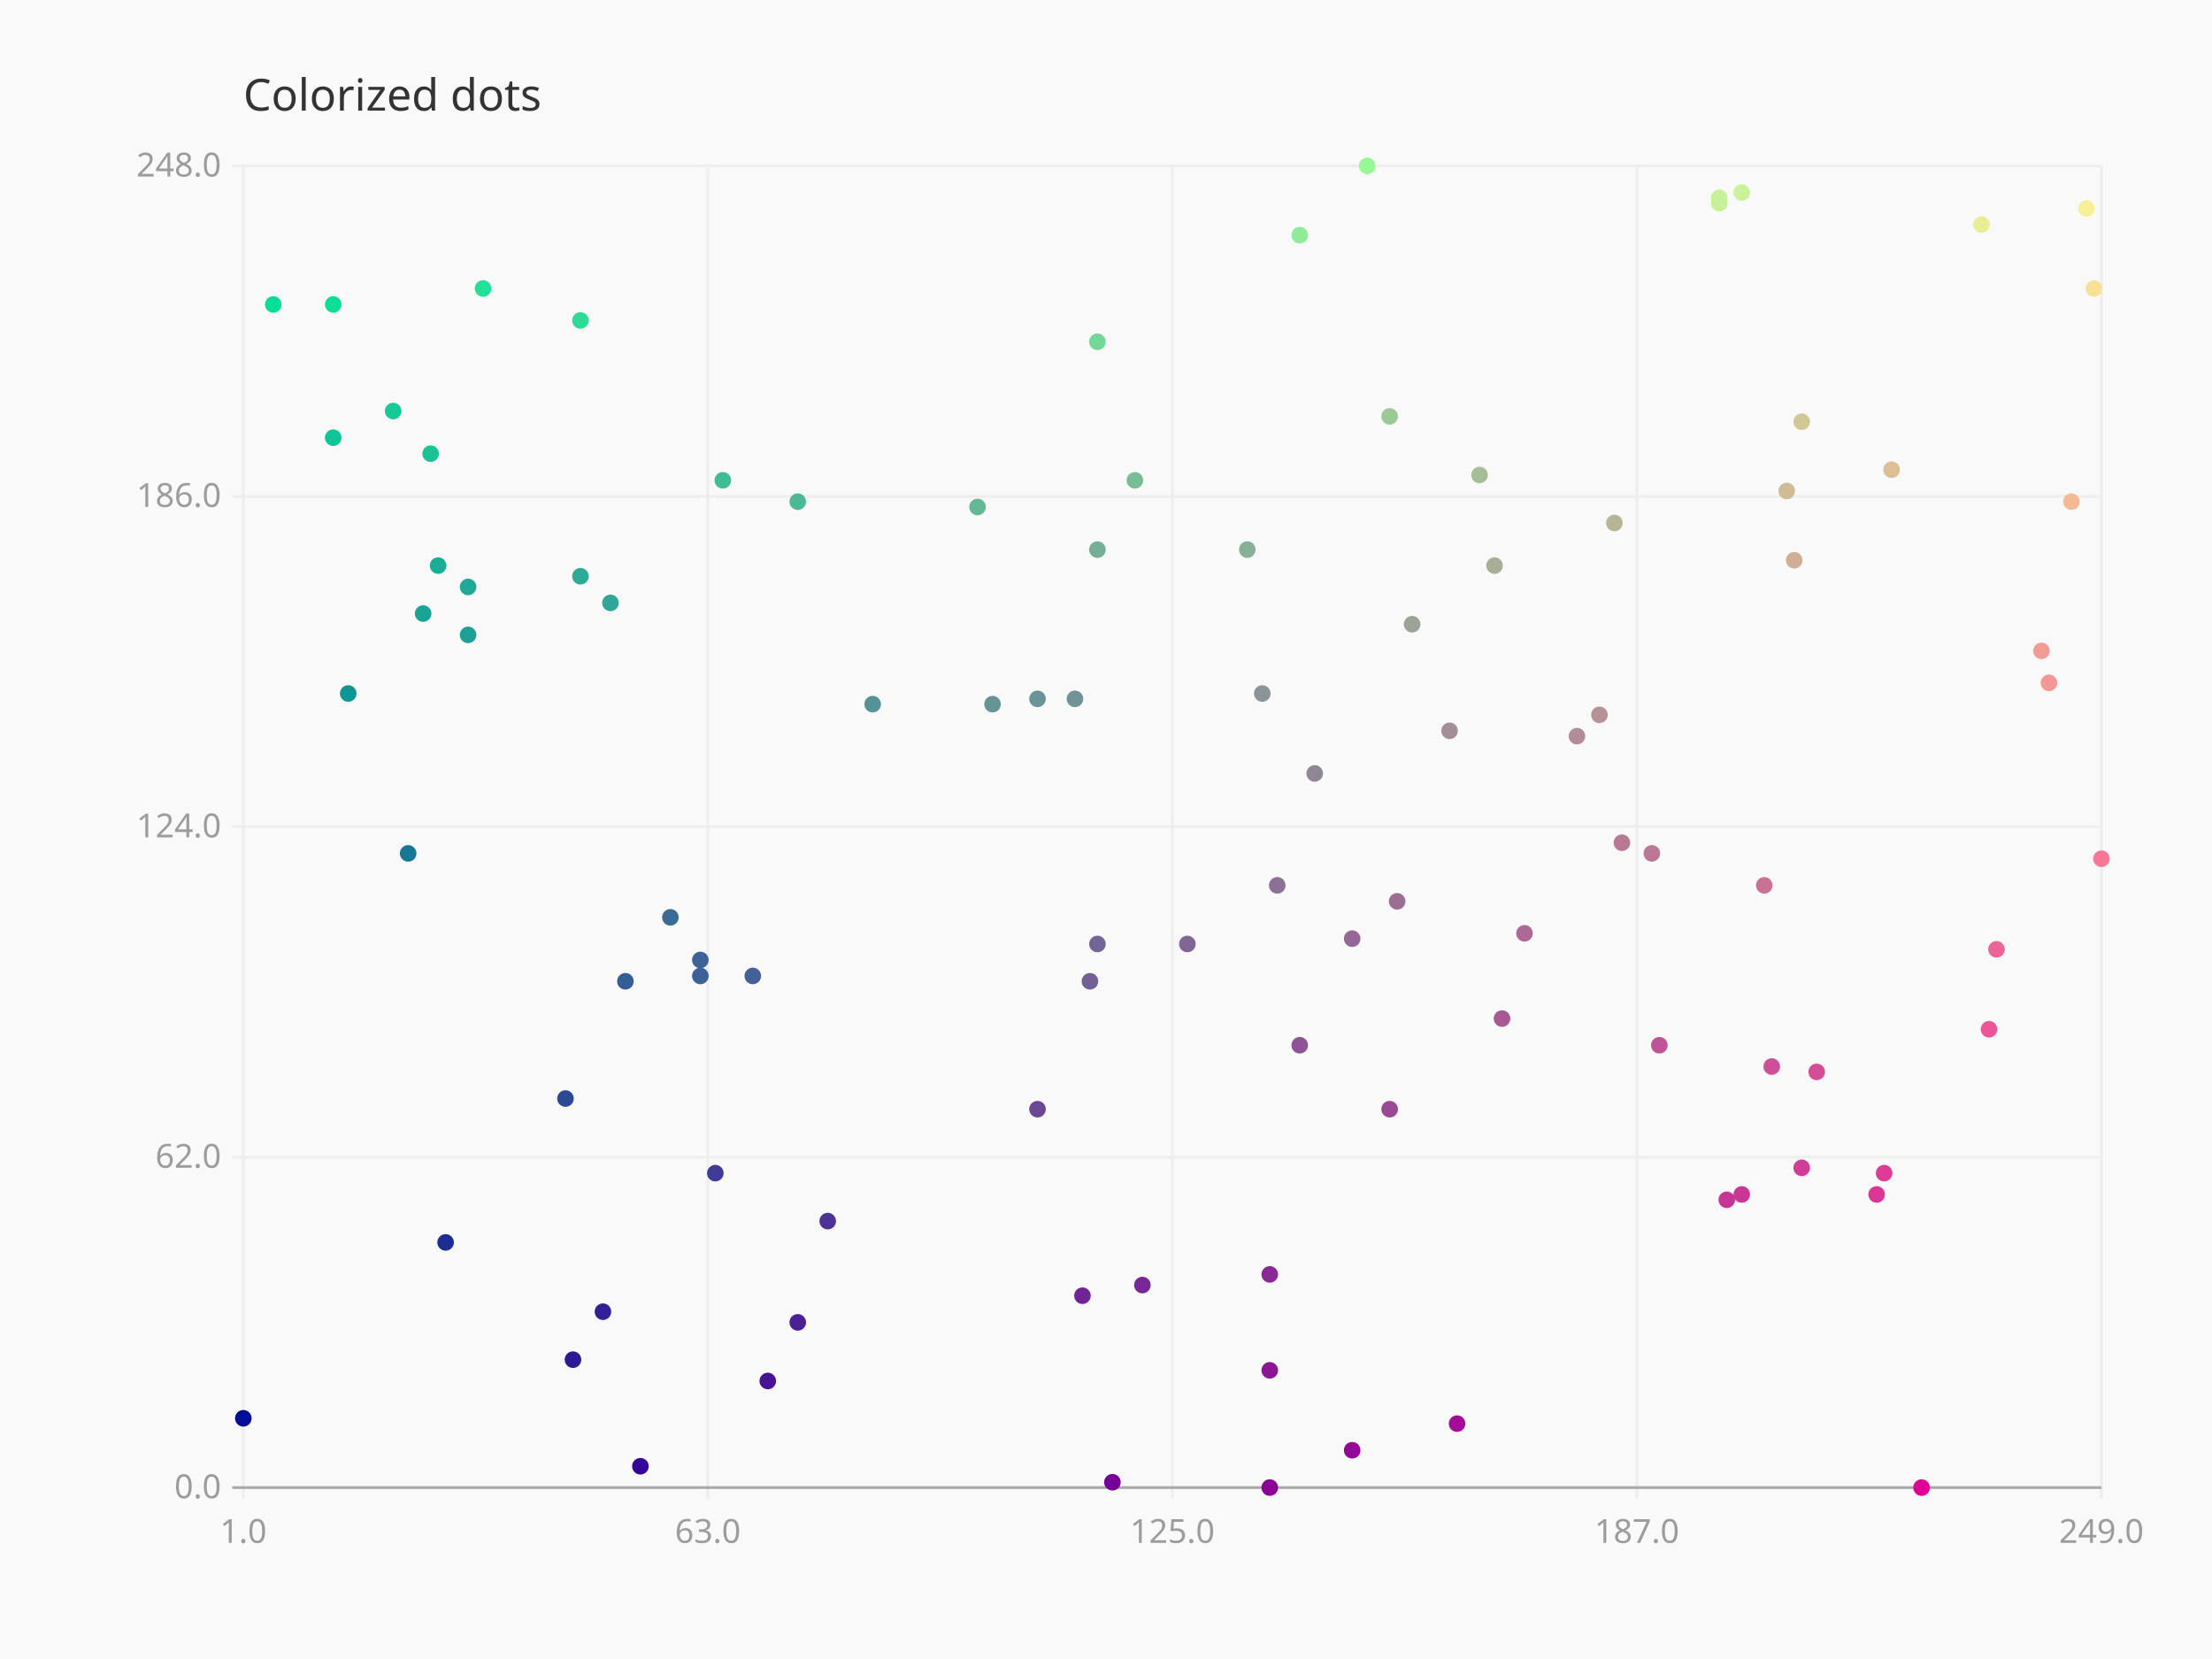
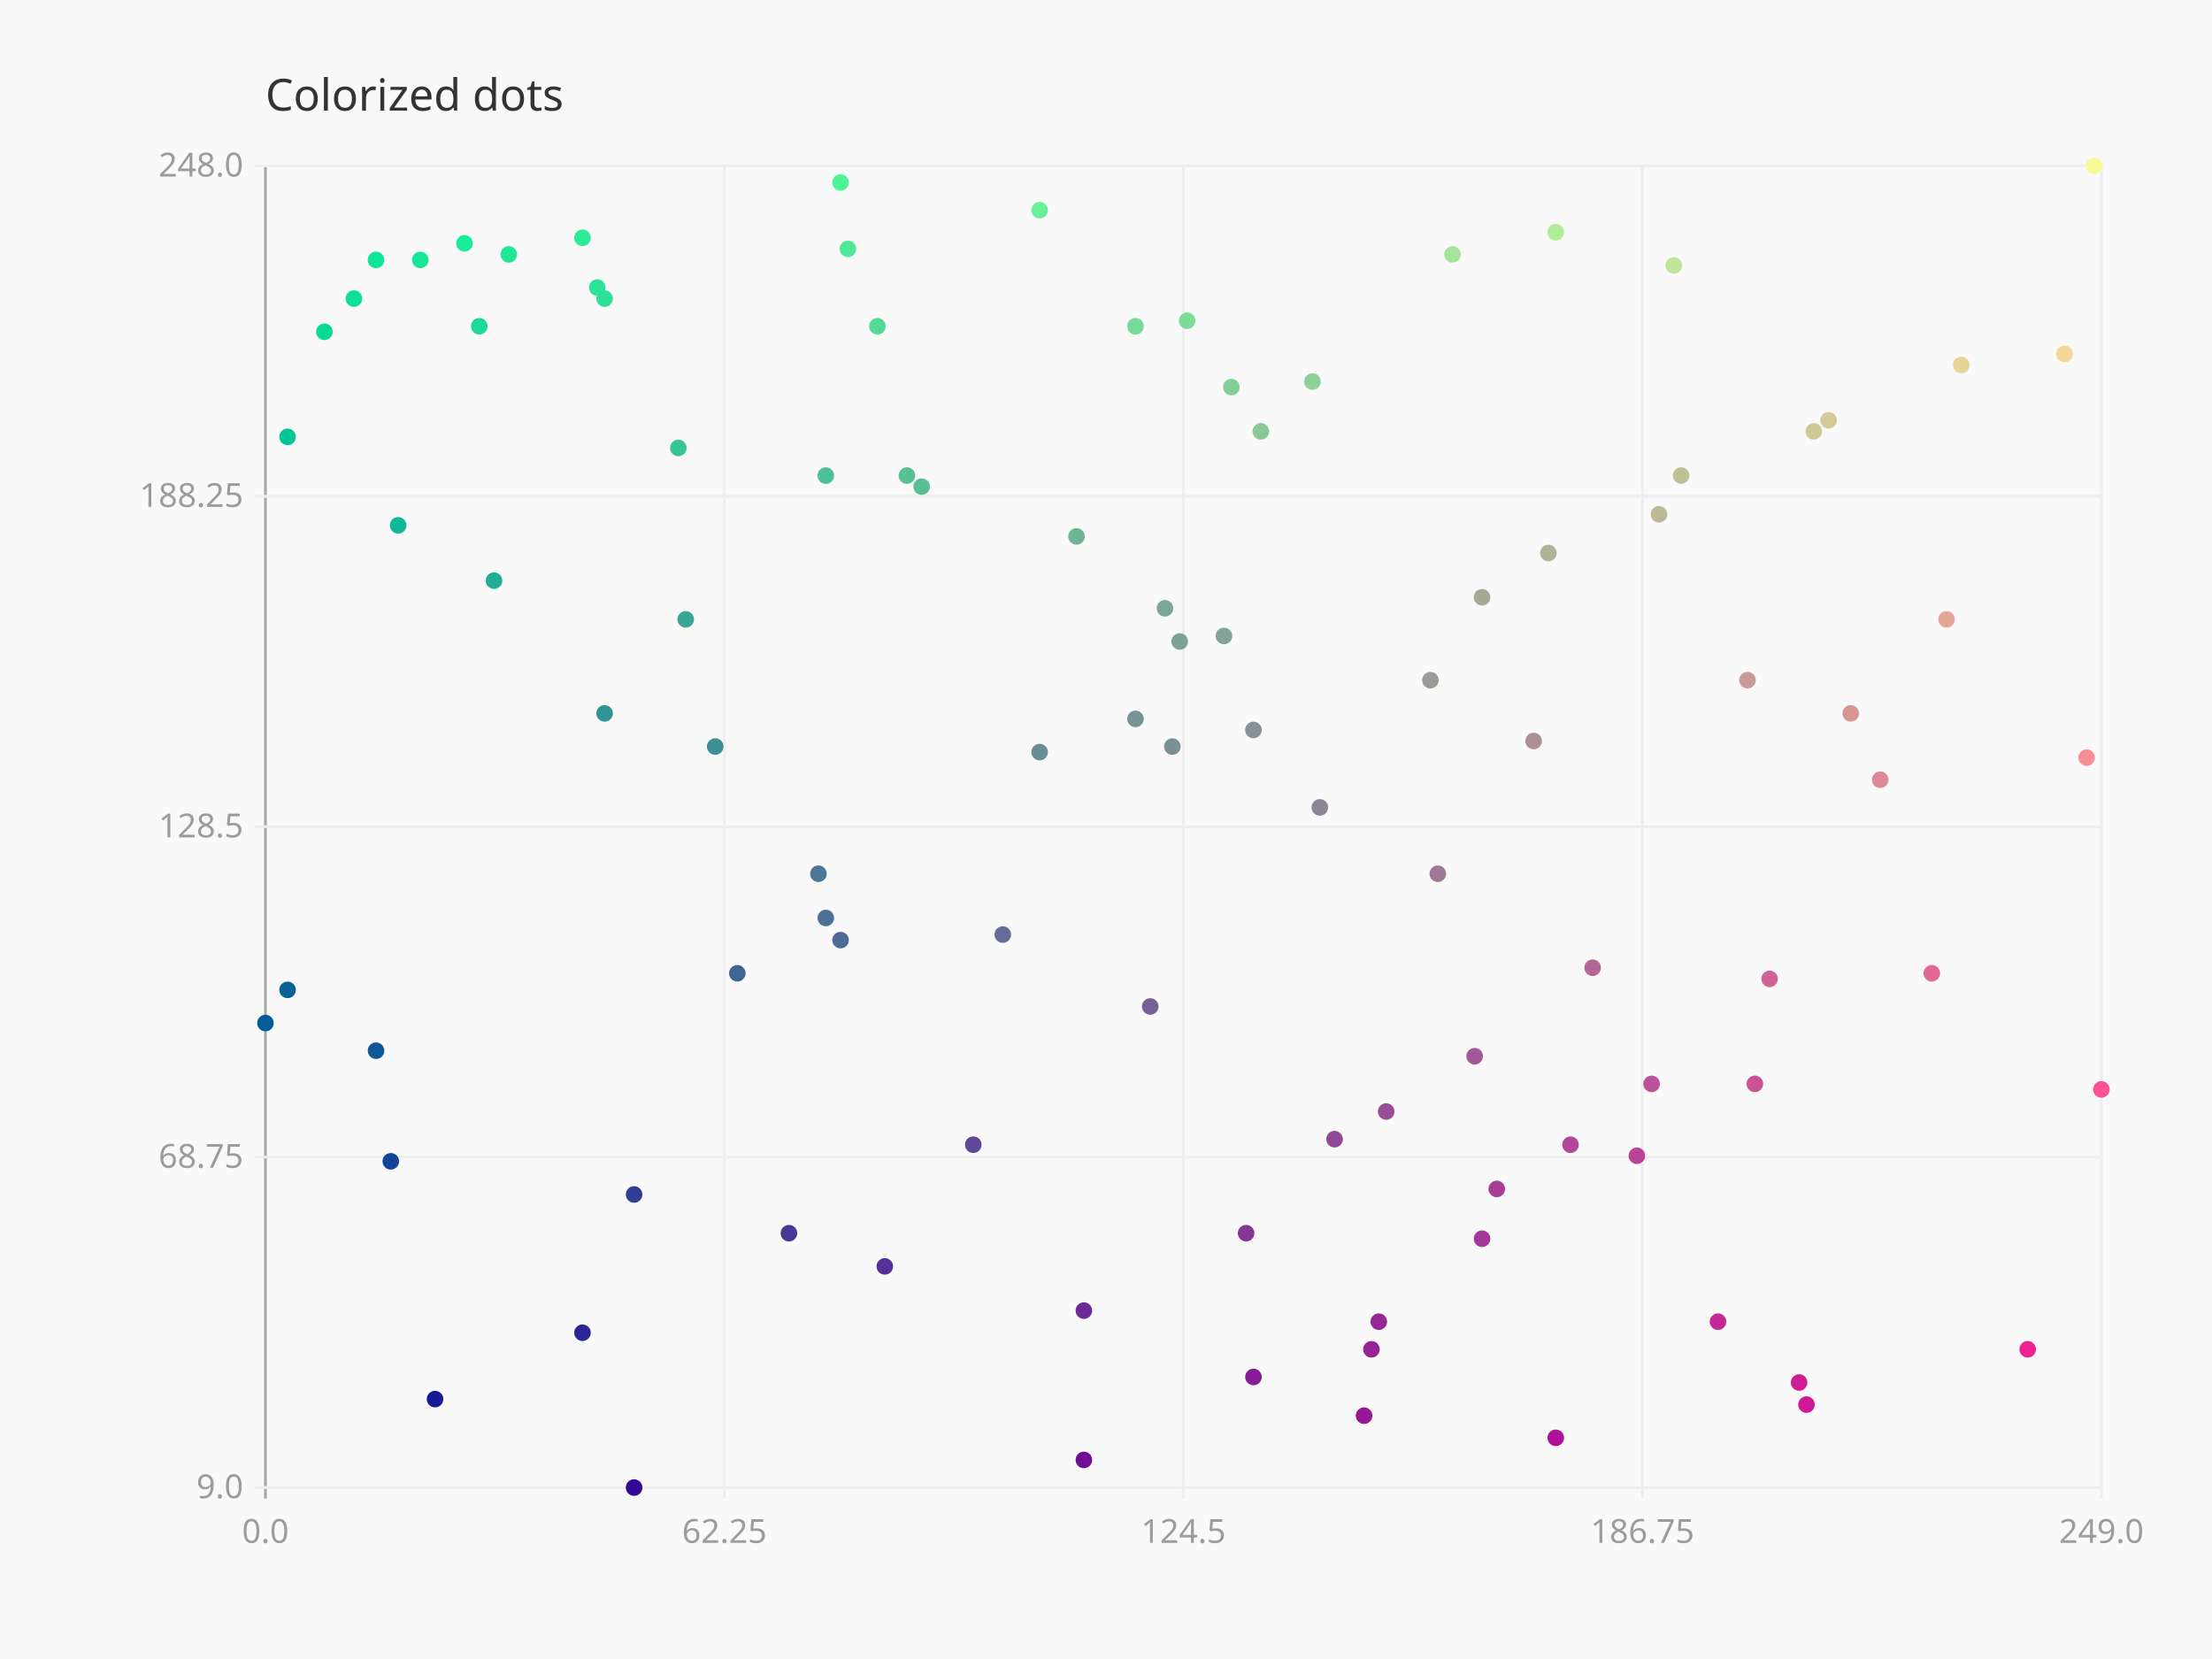
<svg xmlns="http://www.w3.org/2000/svg" height="600" version="1.1" width="800">
  <g>
    <rect fill="#f9f9f9" height="600" width="800" x="0" y="0" />
    <g transform="translate(40 40)">
-       <g transform="translate(48 0)">
+       <g transform="translate(56 0)">
        <text fill="#333" font-family="Monaco" font-size="16" x="0" y="0">Colorized dots</text>
      </g>
      <g transform="translate(0 20)">
-         <g transform="translate(48 0)">
+         <g transform="translate(56 0)">
          <g class="axis bottom">
-             <text dy="1em" fill="#eee" font-family="Monaco" text-anchor="middle" transform="" x="336.0" y="508.0" />
+             <text dy="1em" fill="#666" font-family="Monaco" text-anchor="middle" transform="" x="332.0" y="508.0" />
            <g class="tick">
-               <line stroke="#eee" stroke-width="1" x1="0.0" x2="0.0" y1="0" y2="482.0" />
-               <text dy="1em" fill="#9c9c9c" font-family="Monaco" text-anchor="middle" x="0.0" y="486.0">1.0</text>
+               <line stroke="#a8a8a8" stroke-width="1" x1="0.0" x2="0.0" y1="0" y2="482.0" />
+               <text dy="1em" fill="#9c9c9c" font-family="Monaco" text-anchor="middle" x="0.0" y="486.0">0.0</text>
            </g>
            <g class="tick">
-               <line stroke="#eee" stroke-width="1" x1="168.0" x2="168.0" y1="0" y2="482.0" />
-               <text dy="1em" fill="#9c9c9c" font-family="Monaco" text-anchor="middle" x="168.0" y="486.0">63.0</text>
+               <line stroke="#eee" stroke-width="1" x1="166.0" x2="166.0" y1="0" y2="482.0" />
+               <text dy="1em" fill="#9c9c9c" font-family="Monaco" text-anchor="middle" x="166.0" y="486.0">62.25</text>
            </g>
            <g class="tick">
-               <line stroke="#eee" stroke-width="1" x1="336.0" x2="336.0" y1="0" y2="482.0" />
-               <text dy="1em" fill="#9c9c9c" font-family="Monaco" text-anchor="middle" x="336.0" y="486.0">125.0</text>
+               <line stroke="#eee" stroke-width="1" x1="332.0" x2="332.0" y1="0" y2="482.0" />
+               <text dy="1em" fill="#9c9c9c" font-family="Monaco" text-anchor="middle" x="332.0" y="486.0">124.5</text>
            </g>
            <g class="tick">
-               <line stroke="#eee" stroke-width="1" x1="504.0" x2="504.0" y1="0" y2="482.0" />
-               <text dy="1em" fill="#9c9c9c" font-family="Monaco" text-anchor="middle" x="504.0" y="486.0">187.0</text>
+               <line stroke="#eee" stroke-width="1" x1="498.0" x2="498.0" y1="0" y2="482.0" />
+               <text dy="1em" fill="#9c9c9c" font-family="Monaco" text-anchor="middle" x="498.0" y="486.0">186.75</text>
            </g>
            <g class="tick">
-               <line stroke="#eee" stroke-width="1" x1="672.0" x2="672.0" y1="0" y2="482.0" />
-               <text dy="1em" fill="#9c9c9c" font-family="Monaco" text-anchor="middle" x="672.0" y="486.0">249.0</text>
+               <line stroke="#eee" stroke-width="1" x1="664.0" x2="664.0" y1="0" y2="482.0" />
+               <text dy="1em" fill="#9c9c9c" font-family="Monaco" text-anchor="middle" x="664.0" y="486.0">249.0</text>
            </g>
          </g>
          <g class="axis left">
-             <text dy="" fill="#eee" font-family="Monaco" text-anchor="middle" transform="rotate(270 -48 239)" x="-48" y="239.0" />
+             <text dy="" fill="#666" font-family="Monaco" text-anchor="middle" transform="rotate(270 -56 239)" x="-56" y="239.0" />
            <g class="tick">
-               <line stroke="#a8a8a8" stroke-width="1" x1="-4" x2="672.0" y1="478.0" y2="478.0" />
-               <text dy="0.32em" fill="#9c9c9c" font-family="Monaco" text-anchor="end" x="-8" y="478.0">0.0</text>
+               <line stroke="#eee" stroke-width="1" x1="-4" x2="664.0" y1="478.0" y2="478.0" />
+               <text dy="0.32em" fill="#9c9c9c" font-family="Monaco" text-anchor="end" x="-8" y="478.0">9.0</text>
            </g>
            <g class="tick">
-               <line stroke="#eee" stroke-width="1" x1="-4" x2="672.0" y1="358.5" y2="358.5" />
-               <text dy="0.32em" fill="#9c9c9c" font-family="Monaco" text-anchor="end" x="-8" y="358.5">62.0</text>
+               <line stroke="#eee" stroke-width="1" x1="-4" x2="664.0" y1="358.5" y2="358.5" />
+               <text dy="0.32em" fill="#9c9c9c" font-family="Monaco" text-anchor="end" x="-8" y="358.5">68.75</text>
            </g>
            <g class="tick">
-               <line stroke="#eee" stroke-width="1" x1="-4" x2="672.0" y1="239.0" y2="239.0" />
-               <text dy="0.32em" fill="#9c9c9c" font-family="Monaco" text-anchor="end" x="-8" y="239.0">124.0</text>
+               <line stroke="#eee" stroke-width="1" x1="-4" x2="664.0" y1="239.0" y2="239.0" />
+               <text dy="0.32em" fill="#9c9c9c" font-family="Monaco" text-anchor="end" x="-8" y="239.0">128.5</text>
            </g>
            <g class="tick">
-               <line stroke="#eee" stroke-width="1" x1="-4" x2="672.0" y1="119.5" y2="119.5" />
-               <text dy="0.32em" fill="#9c9c9c" font-family="Monaco" text-anchor="end" x="-8" y="119.5">186.0</text>
+               <line stroke="#eee" stroke-width="1" x1="-4" x2="664.0" y1="119.5" y2="119.5" />
+               <text dy="0.32em" fill="#9c9c9c" font-family="Monaco" text-anchor="end" x="-8" y="119.5">188.25</text>
            </g>
            <g class="tick">
-               <line stroke="#eee" stroke-width="1" x1="-4" x2="672.0" y1="0.0" y2="0.0" />
+               <line stroke="#eee" stroke-width="1" x1="-4" x2="664.0" y1="0.0" y2="0.0" />
              <text dy="0.32em" fill="#9c9c9c" font-family="Monaco" text-anchor="end" x="-8" y="0.0">248.0</text>
            </g>
          </g>
          <g>
            <g class="series dots">
-               <circle cx="314.323" cy="476.073" fill="rgb(117, 1, 150)" r="3" />
-               <circle cx="414.581" cy="90.589" fill="rgb(154, 201, 150)" r="3" />
-               <circle cx="452.516" cy="144.556" fill="rgb(168, 173, 150)" r="3" />
-               <circle cx="165.29" cy="287.185" fill="rgb(62, 99, 150)" r="3" />
-               <circle cx="189.677" cy="439.452" fill="rgb(71, 20, 150)" r="3" />
-               <circle cx="211.355" cy="381.629" fill="rgb(79, 50, 150)" r="3" />
-               <circle cx="308.903" cy="63.605" fill="rgb(115, 215, 150)" r="3" />
-               <circle cx="86.71" cy="44.331" fill="rgb(33, 225, 150)" r="3" />
-               <circle cx="303.484" cy="408.613" fill="rgb(113, 36, 150)" r="3" />
-               <circle cx="287.226" cy="341.153" fill="rgb(107, 71, 150)" r="3" />
-               <circle cx="322.452" cy="113.718" fill="rgb(120, 189, 150)" r="3" />
-               <circle cx="463.355" cy="277.548" fill="rgb(172, 104, 150)" r="3" />
-               <circle cx="165.29" cy="292.968" fill="rgb(62, 96, 150)" r="3" />
-               <circle cx="382.065" cy="318.024" fill="rgb(142, 83, 150)" r="3" />
-               <circle cx="455.226" cy="308.387" fill="rgb(169, 88, 150)" r="3" />
-               <circle cx="81.29" cy="152.266" fill="rgb(31, 169, 150)" r="3" />
-               <circle cx="308.903" cy="281.403" fill="rgb(115, 102, 150)" r="3" />
-               <circle cx="371.226" cy="435.597" fill="rgb(138, 22, 150)" r="3" />
-               <circle cx="154.452" cy="271.766" fill="rgb(58, 107, 150)" r="3" />
-               <circle cx="590.71" cy="371.992" fill="rgb(219, 55, 150)" r="3" />
-               <circle cx="270.968" cy="194.669" fill="rgb(101, 147, 150)" r="3" />
-               <circle cx="341.419" cy="281.403" fill="rgb(127, 102, 150)" r="3" />
-               <circle cx="533.806" cy="11.565" fill="rgb(198, 242, 150)" r="3" />
-               <circle cx="306.194" cy="294.895" fill="rgb(114, 95, 150)" r="3" />
-               <circle cx="121.935" cy="55.895" fill="rgb(46, 219, 150)" r="3" />
-               <circle cx="37.935" cy="190.815" fill="rgb(15, 149, 150)" r="3" />
-               <circle cx="498.581" cy="244.782" fill="rgb(185, 121, 150)" r="3" />
-               <circle cx="287.226" cy="192.742" fill="rgb(107, 148, 150)" r="3" />
-               <circle cx="422.71" cy="165.758" fill="rgb(157, 162, 150)" r="3" />
-               <circle cx="631.355" cy="312.242" fill="rgb(234, 86, 150)" r="3" />
-               <circle cx="628.645" cy="21.202" fill="rgb(233, 237, 150)" r="3" />
-               <circle cx="438.968" cy="454.871" fill="rgb(163, 12, 150)" r="3" />
-               <circle cx="593.419" cy="364.282" fill="rgb(220, 59, 150)" r="3" />
-               <circle cx="661.161" cy="121.427" fill="rgb(245, 185, 150)" r="3" />
-               <circle cx="32.516" cy="98.298" fill="rgb(13, 197, 150)" r="3" />
-               <circle cx="490.452" cy="198.524" fill="rgb(182, 145, 150)" r="3" />
-               <circle cx="552.774" cy="325.734" fill="rgb(205, 79, 150)" r="3" />
-               <circle cx="138.194" cy="294.895" fill="rgb(52, 95, 150)" r="3" />
-               <circle cx="382.065" cy="25.056" fill="rgb(142, 235, 150)" r="3" />
-               <circle cx="569.032" cy="327.661" fill="rgb(211, 78, 150)" r="3" />
-               <circle cx="563.613" cy="92.516" fill="rgb(209, 200, 150)" r="3" />
-               <circle cx="653.032" cy="186.96" fill="rgb(242, 151, 150)" r="3" />
-               <circle cx="563.613" cy="362.355" fill="rgb(209, 60, 150)" r="3" />
-               <circle cx="54.194" cy="88.661" fill="rgb(21, 202, 150)" r="3" />
-               <circle cx="406.452" cy="0.0" fill="rgb(151, 248, 150)" r="3" />
-               <circle cx="541.935" cy="371.992" fill="rgb(201, 55, 150)" r="3" />
-               <circle cx="447.097" cy="111.79" fill="rgb(166, 190, 150)" r="3" />
-               <circle cx="371.226" cy="478.0" fill="rgb(138, 0, 150)" r="3" />
-               <circle cx="265.548" cy="123.355" fill="rgb(99, 184, 150)" r="3" />
-               <circle cx="325.161" cy="404.758" fill="rgb(121, 38, 150)" r="3" />
-               <circle cx="200.516" cy="418.25" fill="rgb(75, 31, 150)" r="3" />
-               <circle cx="70.452" cy="144.556" fill="rgb(27, 173, 150)" r="3" />
-               <circle cx="550.065" cy="260.202" fill="rgb(204, 113, 150)" r="3" />
-               <circle cx="436.258" cy="204.306" fill="rgb(162, 142, 150)" r="3" />
-               <circle cx="401.032" cy="464.508" fill="rgb(149, 7, 150)" r="3" />
-               <circle cx="512.129" cy="318.024" fill="rgb(190, 83, 150)" r="3" />
-               <circle cx="116.516" cy="337.298" fill="rgb(44, 73, 150)" r="3" />
-               <circle cx="596.129" cy="109.863" fill="rgb(221, 191, 150)" r="3" />
-               <circle cx="143.613" cy="470.29" fill="rgb(54, 4, 150)" r="3" />
-               <circle cx="368.516" cy="190.815" fill="rgb(137, 149, 150)" r="3" />
-               <circle cx="132.774" cy="158.048" fill="rgb(50, 166, 150)" r="3" />
-               <circle cx="533.806" cy="13.492" fill="rgb(198, 241, 150)" r="3" />
-               <circle cx="65.032" cy="161.903" fill="rgb(25, 164, 150)" r="3" />
-               <circle cx="672.0" cy="250.565" fill="rgb(249, 118, 150)" r="3" />
-               <circle cx="634.065" cy="283.331" fill="rgb(235, 101, 150)" r="3" />
-               <circle cx="558.194" cy="117.573" fill="rgb(207, 187, 150)" r="3" />
-               <circle cx="10.839" cy="50.113" fill="rgb(5, 222, 150)" r="3" />
-               <circle cx="414.581" cy="341.153" fill="rgb(154, 71, 150)" r="3" />
-               <circle cx="130.065" cy="414.395" fill="rgb(49, 33, 150)" r="3" />
-               <circle cx="417.29" cy="265.984" fill="rgb(155, 110, 150)" r="3" />
-               <circle cx="200.516" cy="121.427" fill="rgb(75, 185, 150)" r="3" />
-               <circle cx="606.968" cy="478.0" fill="rgb(225, 0, 150)" r="3" />
-               <circle cx="308.903" cy="138.774" fill="rgb(115, 176, 150)" r="3" />
-               <circle cx="121.935" cy="148.411" fill="rgb(46, 171, 150)" r="3" />
-               <circle cx="387.484" cy="219.726" fill="rgb(144, 134, 150)" r="3" />
-               <circle cx="541.935" cy="9.637" fill="rgb(201, 243, 150)" r="3" />
-               <circle cx="67.742" cy="104.081" fill="rgb(26, 194, 150)" r="3" />
-               <circle cx="669.29" cy="44.331" fill="rgb(248, 225, 150)" r="3" />
-               <circle cx="495.871" cy="129.137" fill="rgb(184, 181, 150)" r="3" />
-               <circle cx="560.903" cy="142.629" fill="rgb(208, 174, 150)" r="3" />
-               <circle cx="170.71" cy="364.282" fill="rgb(64, 59, 150)" r="3" />
-               <circle cx="0.0" cy="452.944" fill="rgb(1, 13, 150)" r="3" />
-               <circle cx="666.581" cy="15.419" fill="rgb(247, 240, 150)" r="3" />
-               <circle cx="173.419" cy="113.718" fill="rgb(65, 189, 150)" r="3" />
-               <circle cx="59.613" cy="248.637" fill="rgb(23, 119, 150)" r="3" />
-               <circle cx="371.226" cy="400.903" fill="rgb(138, 40, 150)" r="3" />
-               <circle cx="81.29" cy="169.613" fill="rgb(31, 160, 150)" r="3" />
-               <circle cx="401.032" cy="279.476" fill="rgb(149, 103, 150)" r="3" />
-               <circle cx="184.258" cy="292.968" fill="rgb(69, 96, 150)" r="3" />
-               <circle cx="300.774" cy="192.742" fill="rgb(112, 148, 150)" r="3" />
-               <circle cx="227.613" cy="194.669" fill="rgb(85, 147, 150)" r="3" />
-               <circle cx="509.419" cy="248.637" fill="rgb(189, 119, 150)" r="3" />
-               <circle cx="536.516" cy="373.919" fill="rgb(199, 54, 150)" r="3" />
-               <circle cx="650.323" cy="175.395" fill="rgb(241, 157, 150)" r="3" />
-               <circle cx="32.516" cy="50.113" fill="rgb(13, 222, 150)" r="3" />
-               <circle cx="73.161" cy="389.339" fill="rgb(28, 46, 150)" r="3" />
-               <circle cx="373.935" cy="260.202" fill="rgb(139, 113, 150)" r="3" />
-               <circle cx="363.097" cy="138.774" fill="rgb(135, 176, 150)" r="3" />
-               <circle cx="482.323" cy="206.234" fill="rgb(179, 141, 150)" r="3" />
-               <circle cx="119.226" cy="431.742" fill="rgb(45, 24, 150)" r="3" />
+               <circle cx="421.333" cy="186.0" fill="rgb(158, 155, 150)" r="3" />
+               <circle cx="565.333" cy="92.0" fill="rgb(212, 202, 150)" r="3" />
+               <circle cx="325.333" cy="160.0" fill="rgb(122, 168, 150)" r="3" />
+               <circle cx="237.333" cy="116.0" fill="rgb(89, 190, 150)" r="3" />
+               <circle cx="501.333" cy="332.0" fill="rgb(188, 82, 150)" r="3" />
+               <circle cx="210.667" cy="30.0" fill="rgb(79, 233, 150)" r="3" />
+               <circle cx="82.667" cy="150.0" fill="rgb(31, 173, 150)" r="3" />
+               <circle cx="280.0" cy="16.0" fill="rgb(105, 240, 150)" r="3" />
+               <circle cx="402.667" cy="418.0" fill="rgb(151, 39, 150)" r="3" />
+               <circle cx="21.333" cy="60.0" fill="rgb(8, 218, 150)" r="3" />
+               <circle cx="320.0" cy="304.0" fill="rgb(120, 96, 150)" r="3" />
+               <circle cx="56" cy="34.0" fill="rgb(21, 231, 150)" r="3" />
+               <circle cx="293.333" cy="134.0" fill="rgb(110, 181, 150)" r="3" />
+               <circle cx="72.0" cy="28.0" fill="rgb(27, 234, 150)" r="3" />
+               <circle cx="378.667" cy="78.0" fill="rgb(142, 209, 150)" r="3" />
+               <circle cx="48.0" cy="130.0" fill="rgb(18, 183, 150)" r="3" />
+               <circle cx="189.333" cy="386.0" fill="rgb(71, 55, 150)" r="3" />
+               <circle cx="296.0" cy="414.0" fill="rgb(111, 41, 150)" r="3" />
+               <circle cx="202.667" cy="272.0" fill="rgb(76, 112, 150)" r="3" />
+               <circle cx="360.0" cy="96.0" fill="rgb(135, 200, 150)" r="3" />
+               <circle cx="133.333" cy="478.0" fill="rgb(50, 9, 150)" r="3" />
+               <circle cx="266.667" cy="278.0" fill="rgb(100, 109, 150)" r="3" />
+               <circle cx="466.667" cy="24.0" fill="rgb(175, 236, 150)" r="3" />
+               <circle cx="466.667" cy="460.0" fill="rgb(175, 18, 150)" r="3" />
+               <circle cx="162.667" cy="210.0" fill="rgb(61, 143, 150)" r="3" />
+               <circle cx="661.333" cy="0.0" fill="rgb(248, 248, 150)" r="3" />
+               <circle cx="584.0" cy="222" fill="rgb(219, 137, 150)" r="3" />
+               <circle cx="386.667" cy="352.0" fill="rgb(145, 72, 150)" r="3" />
+               <circle cx="328.0" cy="210.0" fill="rgb(123, 143, 150)" r="3" />
+               <circle cx="472.0" cy="354.0" fill="rgb(177, 71, 150)" r="3" />
+               <circle cx="464.0" cy="140.0" fill="rgb(174, 178, 150)" r="3" />
+               <circle cx="424" cy="256.0" fill="rgb(159, 120, 150)" r="3" />
+               <circle cx="122.667" cy="198.0" fill="rgb(46, 149, 150)" r="3" />
+               <circle cx="445.333" cy="370.0" fill="rgb(167, 63, 150)" r="3" />
+               <circle cx="538.667" cy="332.0" fill="rgb(202, 82, 150)" r="3" />
+               <circle cx="77.333" cy="58.0" fill="rgb(29, 219, 150)" r="3" />
+               <circle cx="333.333" cy="56.0" fill="rgb(125, 220, 150)" r="3" />
+               <circle cx="152.0" cy="164.0" fill="rgb(57, 166, 150)" r="3" />
+               <circle cx="208.0" cy="280.0" fill="rgb(78, 108, 150)" r="3" />
+               <circle cx="114.667" cy="26.0" fill="rgb(43, 235, 150)" r="3" />
+               <circle cx="544.0" cy="294.0" fill="rgb(204, 101, 150)" r="3" />
+               <circle cx="440.0" cy="388.0" fill="rgb(165, 54, 150)" r="3" />
+               <circle cx="397.333" cy="452.0" fill="rgb(149, 22, 150)" r="3" />
+               <circle cx="32.0" cy="48.0" fill="rgb(12, 224, 150)" r="3" />
+               <circle cx="314.667" cy="58.0" fill="rgb(118, 219, 150)" r="3" />
+               <circle cx="512.0" cy="112.0" fill="rgb(192, 192, 150)" r="3" />
+               <circle cx="608.0" cy="164.0" fill="rgb(228, 166, 150)" r="3" />
+               <circle cx="429.333" cy="32.0" fill="rgb(161, 232, 150)" r="3" />
+               <circle cx="357.333" cy="438.0" fill="rgb(134, 29, 150)" r="3" />
+               <circle cx="664.0" cy="334.0" fill="rgb(249, 81, 150)" r="3" />
+               <circle cx="88.0" cy="32.0" fill="rgb(33, 232, 150)" r="3" />
+               <circle cx="349.333" cy="80.0" fill="rgb(131, 208, 150)" r="3" />
+               <circle cx="602.667" cy="292.0" fill="rgb(226, 102, 150)" r="3" />
+               <circle cx="224" cy="398.0" fill="rgb(84, 49, 150)" r="3" />
+               <circle cx="637.333" cy="428.0" fill="rgb(239, 34, 150)" r="3" />
+               <circle cx="296.0" cy="468.0" fill="rgb(111, 14, 150)" r="3" />
+               <circle cx="437.333" cy="322.0" fill="rgb(164, 87, 150)" r="3" />
+               <circle cx="45.333" cy="360.0" fill="rgb(17, 68, 150)" r="3" />
+               <circle cx="170.667" cy="292.0" fill="rgb(64, 102, 150)" r="3" />
+               <circle cx="314.667" cy="200.0" fill="rgb(118, 148, 150)" r="3" />
+               <circle cx="346.667" cy="170.0" fill="rgb(130, 163, 150)" r="3" />
+               <circle cx="40.0" cy="34.0" fill="rgb(15, 231, 150)" r="3" />
+               <circle cx="40.0" cy="320.0" fill="rgb(15, 88, 150)" r="3" />
+               <circle cx="120.0" cy="44.0" fill="rgb(45, 226, 150)" r="3" />
+               <circle cx="560.0" cy="96.0" fill="rgb(210, 200, 150)" r="3" />
+               <circle cx="208.0" cy="6.0" fill="rgb(78, 245, 150)" r="3" />
+               <circle cx="405.333" cy="342.0" fill="rgb(152, 77, 150)" r="3" />
+               <circle cx="61.333" cy="446.0" fill="rgb(23, 25, 150)" r="3" />
+               <circle cx="400" cy="428.0" fill="rgb(150, 34, 150)" r="3" />
+               <circle cx="200" cy="256.0" fill="rgb(75, 120, 150)" r="3" />
+               <circle cx="658.667" cy="214.0" fill="rgb(247, 141, 150)" r="3" />
+               <circle cx="221.333" cy="58.0" fill="rgb(83, 219, 150)" r="3" />
+               <circle cx="202.667" cy="112.0" fill="rgb(76, 192, 150)" r="3" />
+               <circle cx="256.0" cy="354.0" fill="rgb(96, 71, 150)" r="3" />
+               <circle cx="232.0" cy="112.0" fill="rgb(87, 192, 150)" r="3" />
+               <circle cx="357.333" cy="204.0" fill="rgb(134, 146, 150)" r="3" />
+               <circle cx="509.333" cy="36.0" fill="rgb(191, 230, 150)" r="3" />
+               <circle cx="573.333" cy="198.0" fill="rgb(215, 149, 150)" r="3" />
+               <circle cx="149.333" cy="102.0" fill="rgb(56, 197, 150)" r="3" />
+               <circle cx="354.667" cy="386.0" fill="rgb(133, 55, 150)" r="3" />
+               <circle cx="0.0" cy="310.0" fill="rgb(0, 93, 150)" r="3" />
+               <circle cx="122.667" cy="48.0" fill="rgb(46, 224, 150)" r="3" />
+               <circle cx="381.333" cy="232" fill="rgb(143, 132, 150)" r="3" />
+               <circle cx="330.667" cy="172.0" fill="rgb(124, 162, 150)" r="3" />
+               <circle cx="440.0" cy="156.0" fill="rgb(165, 170, 150)" r="3" />
+               <circle cx="557.333" cy="448.0" fill="rgb(209, 24, 150)" r="3" />
+               <circle cx="650.667" cy="68.0" fill="rgb(244, 214, 150)" r="3" />
+               <circle cx="504.0" cy="126.0" fill="rgb(189, 185, 150)" r="3" />
+               <circle cx="536.0" cy="186.0" fill="rgb(201, 155, 150)" r="3" />
+               <circle cx="133.333" cy="372.0" fill="rgb(50, 62, 150)" r="3" />
+               <circle cx="114.667" cy="422.0" fill="rgb(43, 37, 150)" r="3" />
+               <circle cx="496.0" cy="358.0" fill="rgb(186, 69, 150)" r="3" />
+               <circle cx="480.0" cy="290.0" fill="rgb(180, 103, 150)" r="3" />
+               <circle cx="525.333" cy="418.0" fill="rgb(197, 39, 150)" r="3" />
+               <circle cx="554.667" cy="440.0" fill="rgb(208, 28, 150)" r="3" />
+               <circle cx="280.0" cy="212.0" fill="rgb(105, 142, 150)" r="3" />
+               <circle cx="458.667" cy="208.0" fill="rgb(172, 144, 150)" r="3" />
+               <circle cx="613.333" cy="72.0" fill="rgb(230, 212, 150)" r="3" />
+               <circle cx="8.0" cy="298.0" fill="rgb(3, 99, 150)" r="3" />
+               <circle cx="8.0" cy="98.0" fill="rgb(3, 199, 150)" r="3" />
            </g>
          </g>
        </g>
      </g>
    </g>
  </g>
</svg>
